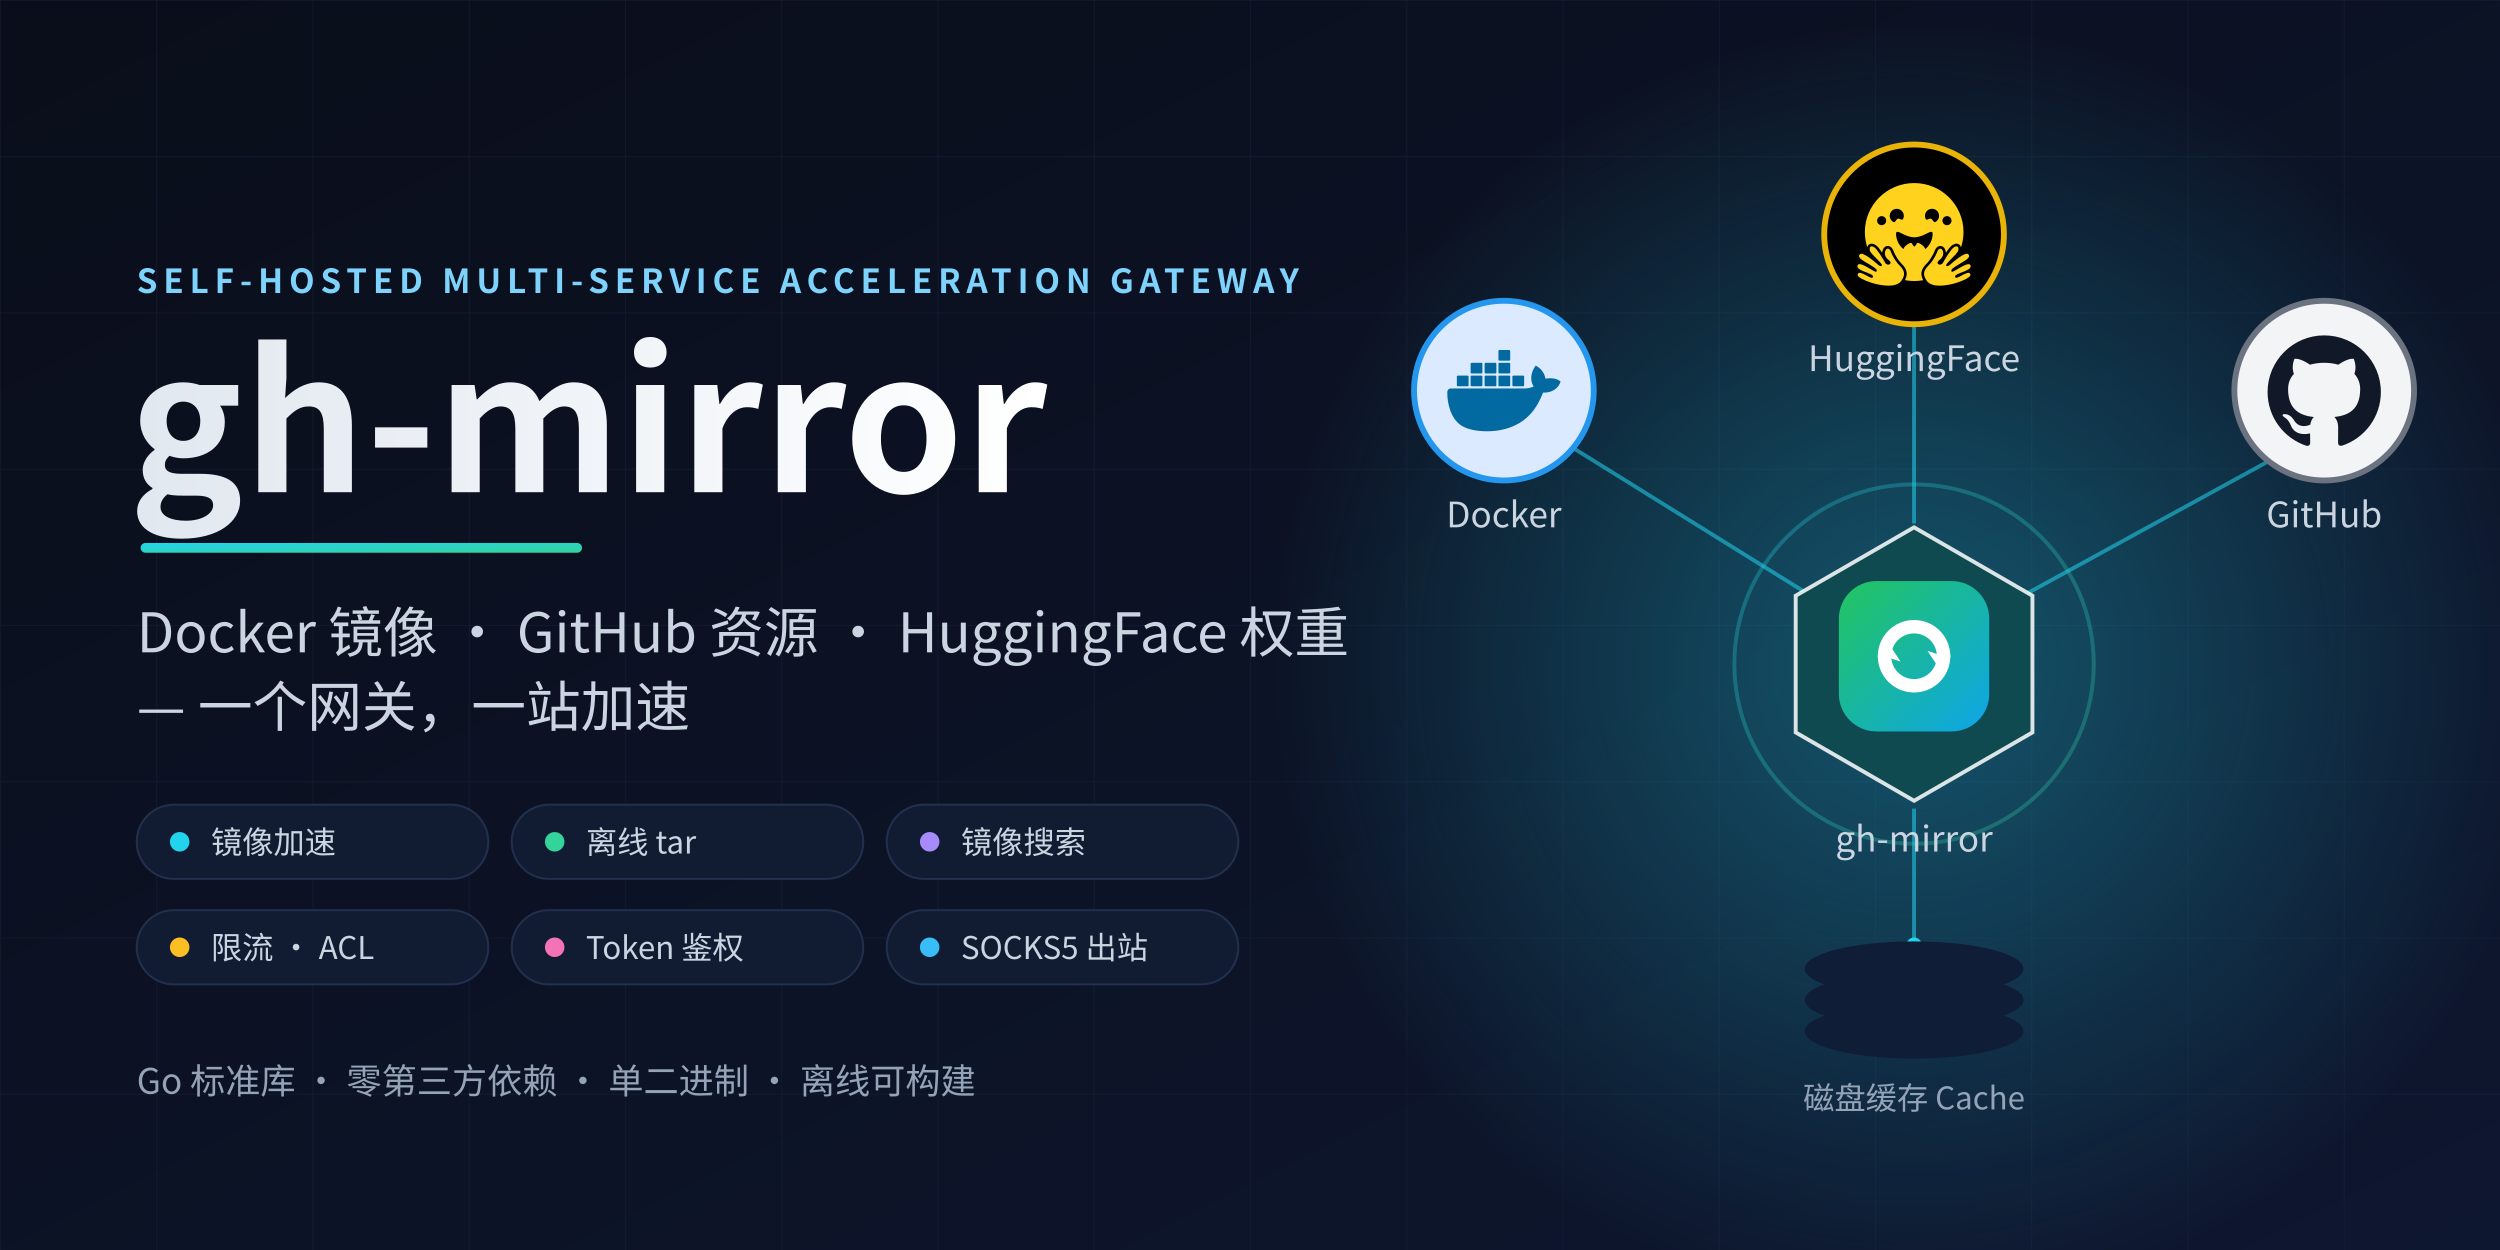
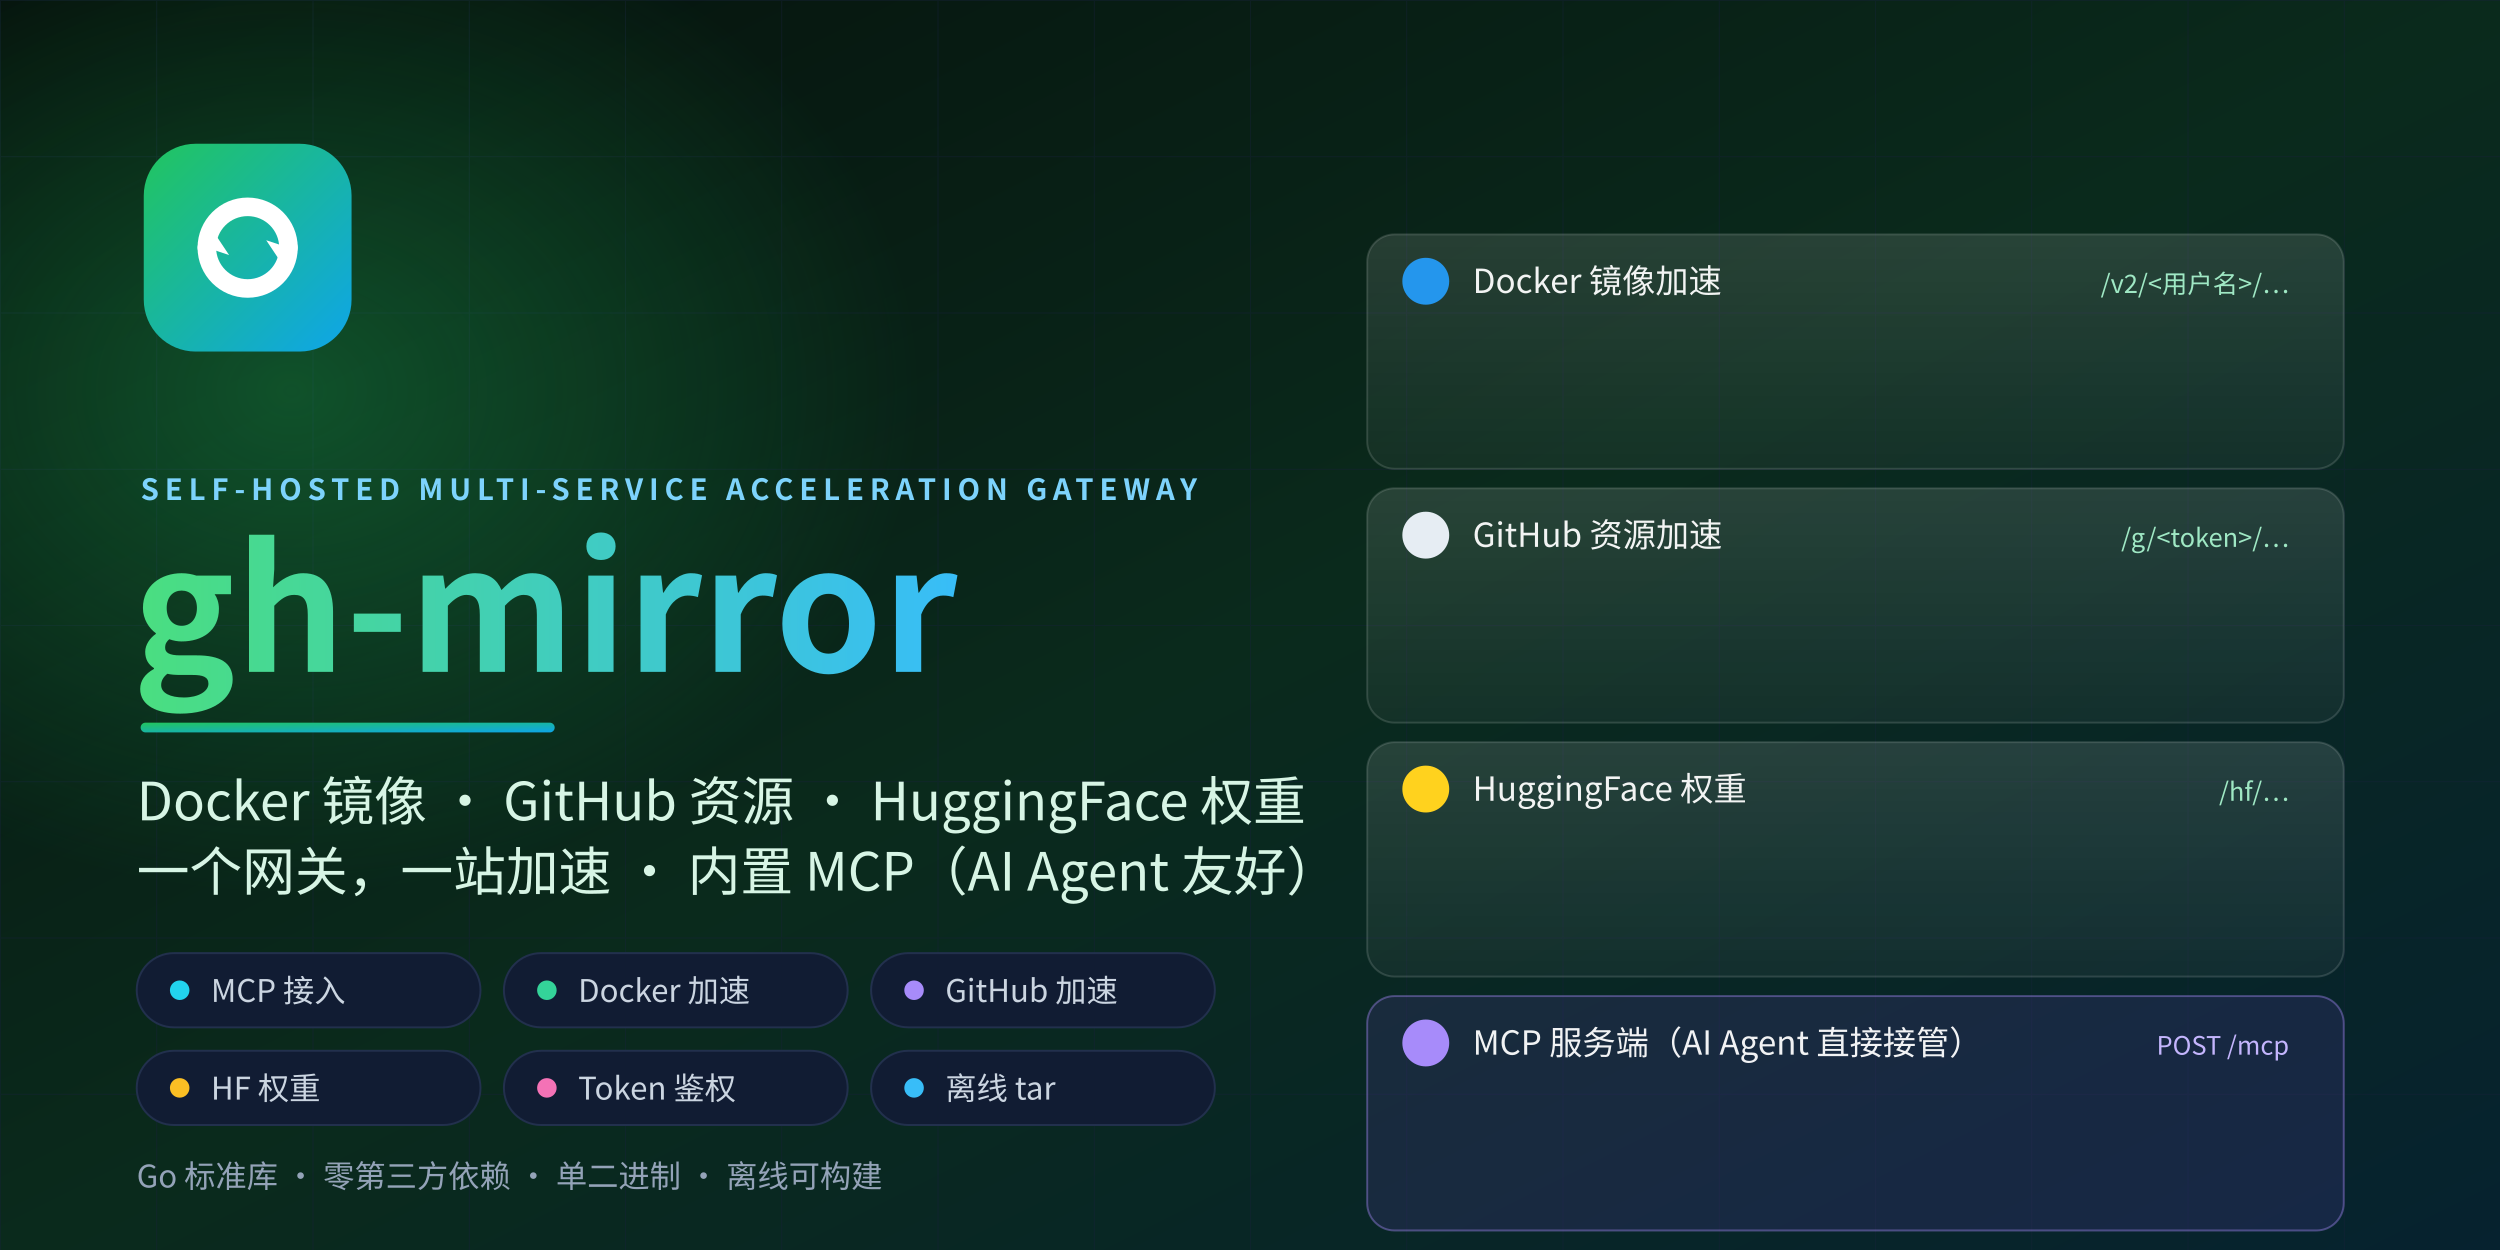
<svg xmlns="http://www.w3.org/2000/svg" width="1280" height="640" viewBox="0 0 1280 640" font-family="'Segoe UI','Microsoft YaHei','PingFang SC','Noto Sans CJK SC',sans-serif">
  <defs>
    <linearGradient id="bg" x1="0" y1="0" x2="1" y2="1">
-       <stop offset="0" stop-color="#0a0e1a" />
-       <stop offset="1" stop-color="#0e1730" />
+       <stop offset="0" stop-color="#05100b" />
+       <stop offset="0.5" stop-color="#0a2a1c" />
+       <stop offset="1" stop-color="#06222f" />
    </linearGradient>
    <radialGradient id="glow" cx="0.5" cy="0.5" r="0.5">
-       <stop offset="0" stop-color="#22d3ee" stop-opacity="0.35" />
-       <stop offset="1" stop-color="#22d3ee" stop-opacity="0" />
+       <stop offset="0" stop-color="#22c55e" stop-opacity="0.32" />
+       <stop offset="1" stop-color="#22c55e" stop-opacity="0" />
    </radialGradient>
-     <linearGradient id="gw" x1="0" y1="0" x2="1" y2="1">
-       <stop offset="0" stop-color="#22d3ee" />
-       <stop offset="1" stop-color="#34d399" />
+     <linearGradient id="logoGrad" x1="0" y1="0" x2="1" y2="1">
+       <stop offset="0" stop-color="#22c55e" />
+       <stop offset="1" stop-color="#0ea5e9" />
    </linearGradient>
    <linearGradient id="title" x1="0" y1="0" x2="1" y2="0">
-       <stop offset="0" stop-color="#e2e8f0" />
-       <stop offset="1" stop-color="#ffffff" />
+       <stop offset="0" stop-color="#4ade80" />
+       <stop offset="1" stop-color="#38bdf8" />
+     </linearGradient>
+     <linearGradient id="card" x1="0" y1="0" x2="0" y2="1">
+       <stop offset="0" stop-color="#ffffff" stop-opacity="0.12" />
+       <stop offset="1" stop-color="#ffffff" stop-opacity="0.04" />
    </linearGradient>
    <pattern id="grid" width="80" height="80" patternUnits="userSpaceOnUse">
      <path d="M 80 0 L 0 0 0 80" fill="none" stroke="#16213a" stroke-width="1" />
    </pattern>
  </defs>
  <rect width="1280" height="640" fill="url(#bg)" />
-   <rect width="1280" height="640" fill="url(#grid)" opacity="0.5" />
-   <circle cx="980" cy="340" r="330" fill="url(#glow)" />
-   <text x="70" y="150" font-size="17" letter-spacing="3" fill="#7dd3fc" font-weight="600">SELF-HOSTED MULTI-SERVICE ACCELERATION GATEWAY</text>
-   <text x="66" y="252" font-size="98" font-weight="800" fill="url(#title)">gh-mirror</text>
-   <rect x="72" y="278" width="226" height="5" rx="2.5" fill="url(#gw)" />
-   <text x="70" y="334" font-size="28" fill="#cbd5e1">Docker 镜像 · GitHub 资源 · HuggingFace 权重</text>
-   <text x="70" y="372" font-size="28" fill="#cbd5e1">— 一个网关，一站加速</text>
-   <g font-size="16" fill="#cbd5e1">
-     <rect x="70" y="412" width="180" height="38" rx="19" fill="#111c33" stroke="#22304d" />
-     <circle cx="92" cy="431" r="5" fill="#22d3ee" />
-     <text x="108" y="437">镜像加速</text>
-     <rect x="262" y="412" width="180" height="38" rx="19" fill="#111c33" stroke="#22304d" />
-     <circle cx="284" cy="431" r="5" fill="#34d399" />
-     <text x="300" y="437">离线 tar</text>
-     <rect x="454" y="412" width="180" height="38" rx="19" fill="#111c33" stroke="#22304d" />
-     <circle cx="476" cy="431" r="5" fill="#a78bfa" />
-     <text x="492" y="437">镜像搜索</text>
-     <rect x="70" y="466" width="180" height="38" rx="19" fill="#111c33" stroke="#22304d" />
-     <circle cx="92" cy="485" r="5" fill="#fbbf24" />
-     <text x="108" y="491">限流 · ACL</text>
-     <rect x="262" y="466" width="180" height="38" rx="19" fill="#111c33" stroke="#22304d" />
-     <circle cx="284" cy="485" r="5" fill="#f472b6" />
-     <text x="300" y="491">Token 鉴权</text>
-     <rect x="454" y="466" width="180" height="38" rx="19" fill="#111c33" stroke="#22304d" />
-     <circle cx="476" cy="485" r="5" fill="#38bdf8" />
-     <text x="492" y="491">SOCKS5 出站</text>
-   </g>
-   <text x="70" y="560" font-size="18" fill="#94a3b8">Go 标准库 · 零第三方依赖 · 单二进制 · 离线可构建</text>
-   <g stroke="#22d3ee" stroke-opacity="0.55" stroke-width="2" fill="none">
-     <path d="M 800 226 L 948 318" />
-     <path d="M 1180 226 L 1012 318" />
-     <path d="M 980 154 L 980 268" />
-     <path d="M 980 414 L 980 484" />
-   </g>
-   <g fill="#22d3ee">
-     <circle cx="800" cy="226" r="4" />
-     <circle cx="1180" cy="226" r="4" />
-     <circle cx="980" cy="154" r="4" />
-     <circle cx="980" cy="484" r="4" />
-   </g>
-   <circle cx="770" cy="200" r="46" fill="#dbeafe" stroke="#2496ED" stroke-width="3" />
-   <g transform="translate(741,171) scale(2.416667)">
-     <path d="M13.983 11.078h2.119a.186.186 0 00.186-.185V9.006a.186.186 0 00-.186-.186h-2.119a.185.185 0 00-.185.185v1.888c0 .102.083.185.185.185m-2.954-5.43h2.118a.186.186 0 00.186-.186V3.574a.186.186 0 00-.186-.185h-2.118a.185.185 0 00-.185.185v1.888c0 .102.082.185.185.185m0 2.716h2.118a.187.187 0 00.186-.186V6.29a.186.186 0 00-.186-.185h-2.118a.185.185 0 00-.185.185v1.887c0 .102.082.185.185.186m-2.93 0h2.12a.186.186 0 00.184-.186V6.29a.185.185 0 00-.185-.185H8.1a.185.185 0 00-.185.185v1.887c0 .102.083.185.185.186m-2.964 0h2.119a.186.186 0 00.185-.186V6.29a.185.185 0 00-.185-.185H5.136a.186.186 0 00-.186.185v1.887c0 .102.084.185.186.186m5.893 2.715h2.118a.186.186 0 00.186-.185V9.006a.186.186 0 00-.186-.186h-2.118a.185.185 0 00-.185.185v1.888c0 .102.082.185.185.185m-2.93 0h2.12a.185.185 0 00.184-.185V9.006a.185.185 0 00-.184-.186h-2.12a.185.185 0 00-.184.185v1.888c0 .102.083.185.185.185m-2.964 0h2.119a.185.185 0 00.185-.185V9.006a.185.185 0 00-.184-.186h-2.12a.186.186 0 00-.186.186v1.887c0 .102.084.185.186.185m-2.92 0h2.12a.185.185 0 00.184-.185V9.006a.185.185 0 00-.184-.186h-2.12a.185.185 0 00-.184.185v1.888c0 .102.082.185.185.185M23.763 9.89c-.065-.051-.672-.51-1.954-.51-.338.001-.676.03-1.01.087-.248-1.7-1.653-2.53-1.716-2.566l-.344-.199-.226.327c-.284.438-.49.922-.612 1.43-.23.97-.09 1.882.403 2.661-.595.332-1.55.413-1.744.42H.751a.751.751 0 00-.75.748 11.376 11.376 0 00.692 4.062c.545 1.428 1.355 2.48 2.41 3.124 1.18.723 3.1 1.137 5.275 1.137.983.003 1.963-.086 2.93-.266a12.248 12.248 0 003.823-1.389c.98-.567 1.86-1.288 2.61-2.136 1.252-1.418 1.998-2.997 2.553-4.4h.221c1.372 0 2.215-.549 2.68-1.009.309-.293.55-.65.707-1.046l.098-.288Z" fill="#0369a1" />
-   </g>
-   <text x="770" y="270" text-anchor="middle" font-size="18" fill="#cbd5e1">Docker</text>
-   <circle cx="980" cy="120" r="46" fill="#000000" stroke="#eab308" stroke-width="3" />
-   <g transform="translate(951,91) scale(2.416667)">
-     <path d="M12.025 1.13c-5.77 0-10.449 4.647-10.449 10.378 0 1.112.178 2.181.503 3.185.064-.222.203-.444.416-.577a.96.96 0 0 1 .524-.15c.293 0 .584.124.84.284.278.173.48.408.71.694.226.282.458.611.684.951v-.014c.017-.324.106-.622.264-.874s.403-.487.762-.543c.3-.047.596.06.787.203s.31.313.4.467c.15.257.212.468.233.542.01.026.653 1.552 1.657 2.54.616.605 1.01 1.223 1.082 1.912.055.537-.096 1.059-.38 1.572.637.121 1.294.187 1.967.187.657 0 1.298-.063 1.921-.178-.287-.517-.44-1.041-.384-1.581.07-.69.465-1.307 1.081-1.913 1.004-.987 1.647-2.513 1.657-2.539.021-.074.083-.285.233-.542.09-.154.208-.323.4-.467a1.08 1.08 0 0 1 .787-.203c.359.056.604.29.762.543s.247.55.265.874v.015c.225-.34.457-.67.683-.952.23-.286.432-.52.71-.694.257-.16.547-.284.84-.285a.97.97 0 0 1 .524.151c.228.143.373.388.43.625l.006.04a10.3 10.3 0 0 0 .534-3.273c0-5.731-4.678-10.378-10.449-10.378M8.327 6.583a1.5 1.5 0 0 1 .713.174 1.487 1.487 0 0 1 .617 2.013c-.183.343-.762-.214-1.102-.094-.38.134-.532.914-.917.71a1.487 1.487 0 0 1 .69-2.803m7.486 0a1.487 1.487 0 0 1 .689 2.803c-.385.204-.536-.576-.916-.71-.34-.12-.92.437-1.103.094a1.487 1.487 0 0 1 .617-2.013 1.5 1.5 0 0 1 .713-.174m-10.68 1.55a.96.96 0 1 1 0 1.921.96.96 0 0 1 0-1.92m13.838 0a.96.96 0 1 1 0 1.92.96.96 0 0 1 0-1.92M8.489 11.458c.588.01 1.965 1.157 3.572 1.164 1.607-.007 2.984-1.155 3.572-1.164.196-.003.305.12.305.454 0 .886-.424 2.328-1.563 3.202-.22-.756-1.396-1.366-1.63-1.32q-.011.001-.02.006l-.044.026-.01.008-.03.024q-.018.017-.035.036l-.032.04a1 1 0 0 0-.058.09l-.014.025q-.049.088-.11.19a1 1 0 0 1-.083.116 1.2 1.2 0 0 1-.173.18q-.035.029-.075.058a1.3 1.3 0 0 1-.251-.243 1 1 0 0 1-.076-.107c-.124-.193-.177-.363-.337-.444-.034-.016-.104-.008-.2.022q-.094.03-.216.087-.06.028-.125.063l-.13.074q-.067.04-.136.086a3 3 0 0 0-.135.096 3 3 0 0 0-.26.219 2 2 0 0 0-.12.121 2 2 0 0 0-.106.128l-.002.002a2 2 0 0 0-.09.132l-.001.001a1.2 1.2 0 0 0-.105.212q-.013.036-.024.073c-1.139-.875-1.563-2.317-1.563-3.203 0-.334.109-.457.305-.454m.836 10.354c.824-1.19.766-2.082-.365-3.194-1.13-1.112-1.789-2.738-1.789-2.738s-.246-.945-.806-.858-.97 1.499.202 2.362c1.173.864-.233 1.45-.685.64-.45-.812-1.683-2.896-2.322-3.295s-1.089-.175-.938.647 2.822 2.813 2.562 3.244-1.176-.506-1.176-.506-2.866-2.567-3.49-1.898.473 1.23 2.037 2.16c1.564.932 1.686 1.178 1.464 1.53s-3.675-2.511-4-1.297c-.323 1.214 3.524 1.567 3.287 2.405-.238.839-2.71-1.587-3.216-.642-.506.946 3.49 2.056 3.522 2.064 1.29.33 4.568 1.028 5.713-.624m5.349 0c-.824-1.19-.766-2.082.365-3.194 1.13-1.112 1.789-2.738 1.789-2.738s.246-.945.806-.858.97 1.499-.202 2.362c-1.173.864.233 1.45.685.64.451-.812 1.683-2.896 2.322-3.295s1.089-.175.938.647-2.822 2.813-2.562 3.244 1.176-.506 1.176-.506 2.866-2.567 3.49-1.898-.473 1.23-2.037 2.16c-1.564.932-1.686 1.178-1.464 1.53s3.675-2.511 4-1.297c.323 1.214-3.524 1.567-3.287 2.405.238.839 2.71-1.587 3.216-.642.506.946-3.49 2.056-3.522 2.064-1.29.33-4.568 1.028-5.713-.624" fill="#FFD21E" />
-   </g>
-   <text x="980" y="190" text-anchor="middle" font-size="18" fill="#cbd5e1">HuggingFace</text>
-   <circle cx="1190" cy="200" r="46" fill="#f3f4f6" stroke="#6b7280" stroke-width="3" />
-   <g transform="translate(1161,171) scale(2.416667)">
-     <path d="M12 .297c-6.63 0-12 5.373-12 12 0 5.303 3.438 9.8 8.205 11.385.6.113.82-.258.82-.577 0-.285-.01-1.04-.015-2.04-3.338.724-4.042-1.61-4.042-1.61C4.422 18.07 3.633 17.7 3.633 17.7c-1.087-.744.084-.729.084-.729 1.205.084 1.838 1.236 1.838 1.236 1.07 1.835 2.809 1.305 3.495.998.108-.776.417-1.305.76-1.605-2.665-.3-5.466-1.332-5.466-5.93 0-1.31.465-2.38 1.235-3.22-.135-.303-.54-1.523.105-3.176 0 0 1.005-.322 3.3 1.23.96-.267 1.98-.399 3-.405 1.02.006 2.04.138 3 .405 2.28-1.552 3.285-1.23 3.285-1.23.645 1.653.24 2.873.12 3.176.765.84 1.23 1.91 1.23 3.22 0 4.61-2.805 5.625-5.475 5.92.42.36.81 1.096.81 2.22 0 1.606-.015 2.896-.015 3.286 0 .315.21.69.825.57C20.565 22.092 24 17.592 24 12.297c0-6.627-5.373-12-12-12" fill="#111827" />
-   </g>
-   <text x="1190" y="270" text-anchor="middle" font-size="18" fill="#cbd5e1">GitHub</text>
-   <circle cx="980" cy="340" r="92" fill="none" stroke="url(#gw)" stroke-opacity="0.3" stroke-width="2" />
-   <polygon points="980,270 1040.6,305 1040.6,375 980,410 919.4,375 919.4,305" fill="#0e4a50" stroke="#ffffff" stroke-opacity="0.85" stroke-width="2" />
-   <g transform="translate(936,292) scale(1.375)">
-     <defs>
-       <linearGradient id="gm" x1="0%" y1="0%" x2="100%" y2="100%">
-         <stop offset="0%" stop-color="#22c55e" />
-         <stop offset="100%" stop-color="#0ea5e9" />
-       </linearGradient>
-     </defs>
-     <rect x="4" y="4" width="56" height="56" rx="14" fill="url(#gm)" />
+   <rect width="1280" height="640" fill="url(#grid)" opacity="0.4" />
+   <ellipse cx="150" cy="200" rx="320" ry="260" fill="url(#glow)" />
+   <g transform="translate(66,66) scale(1.9)">
+     <rect x="4" y="4" width="56" height="56" rx="14" fill="url(#logoGrad)" />
    <g fill="none" stroke="#ffffff" stroke-width="5" stroke-linecap="round">
      <path d="M21 32 A11 11 0 0 1 43 32" />
      <path d="M43 32 A11 11 0 0 1 21 32" />
    </g>
    <path d="M43 32 L37 30 L41 36 Z" fill="#ffffff" />
    <path d="M21 32 L27 34 L23 28 Z" fill="#ffffff" />
  </g>
-   <text x="980" y="436" text-anchor="middle" font-size="18" fill="#cbd5e1">gh-mirror</text>
-   <g stroke="url(#cache)" stroke-width="2">
-     <ellipse cx="980" cy="496" rx="56" ry="14" fill="#0f1d36" />
-     <ellipse cx="980" cy="512" rx="56" ry="14" fill="#0f1d36" />
-     <ellipse cx="980" cy="528" rx="56" ry="14" fill="#0f1d36" />
+   <text x="72" y="256" font-size="15" letter-spacing="3" fill="#7dd3fc" font-weight="600">SELF-HOSTED MULTI-SERVICE ACCELERATION GATEWAY</text>
+   <text x="68" y="344" font-size="88" font-weight="800" fill="url(#title)">gh-mirror</text>
+   <rect x="72" y="370" width="212" height="5" rx="2.5" fill="url(#logoGrad)" />
+   <text x="70" y="420" font-size="27" fill="#d7f5e5">Docker 镜像 · GitHub 资源 · HuggingFace 权重</text>
+   <text x="70" y="456" font-size="27" fill="#d7f5e5">一个网关，一站加速 · 内置 MCP（AI Agent 友好）</text>
+   <g font-size="16" fill="#cbd5e1">
+     <rect x="70" y="488" width="176" height="38" rx="19" fill="#111c33" stroke="#22304d" />
+     <circle cx="92" cy="507" r="5" fill="#22d3ee" />
+     <text x="108" y="513">MCP 接入</text>
+     <rect x="258" y="488" width="176" height="38" rx="19" fill="#111c33" stroke="#22304d" />
+     <circle cx="280" cy="507" r="5" fill="#34d399" />
+     <text x="296" y="513">Docker 加速</text>
+     <rect x="446" y="488" width="176" height="38" rx="19" fill="#111c33" stroke="#22304d" />
+     <circle cx="468" cy="507" r="5" fill="#a78bfa" />
+     <text x="484" y="513">GitHub 加速</text>
+     <rect x="70" y="538" width="176" height="38" rx="19" fill="#111c33" stroke="#22304d" />
+     <circle cx="92" cy="557" r="5" fill="#fbbf24" />
+     <text x="108" y="563">HF 权重</text>
+     <rect x="258" y="538" width="176" height="38" rx="19" fill="#111c33" stroke="#22304d" />
+     <circle cx="280" cy="557" r="5" fill="#f472b6" />
+     <text x="296" y="563">Token 鉴权</text>
+     <rect x="446" y="538" width="176" height="38" rx="19" fill="#111c33" stroke="#22304d" />
+     <circle cx="468" cy="557" r="5" fill="#38bdf8" />
+     <text x="484" y="563">离线 tar</text>
  </g>
-   <text x="980" y="568" text-anchor="middle" font-size="16" fill="#94a3b8">磁盘缓存 Cache</text>
+   <text x="70" y="608" font-size="16" fill="#94a3b8">Go 标准库 · 零第三方依赖 · 单二进制 · 离线可构建</text>
+   <g>
+     <rect x="700" y="120" width="500" height="120" rx="14" fill="url(#card)" stroke="#ffffff" stroke-opacity="0.14" />
+     <circle cx="730" cy="144" r="12" fill="#2496ED" />
+     <text x="754" y="150" font-size="17" fill="#ffffff" fill-opacity="0.94">Docker 镜像加速</text>
+     <text x="1172" y="150" font-size="13" fill="#9fe8c4" text-anchor="end">/v2/&lt;用户名&gt;/…</text>
+     <rect x="700" y="250" width="500" height="120" rx="14" fill="url(#card)" stroke="#ffffff" stroke-opacity="0.14" />
+     <circle cx="730" cy="274" r="12" fill="#e6edf3" />
+     <text x="754" y="280" font-size="17" fill="#ffffff" fill-opacity="0.94">GitHub 资源加速</text>
+     <text x="1172" y="280" font-size="13" fill="#9fe8c4" text-anchor="end">/g/&lt;token&gt;/…</text>
+     <rect x="700" y="380" width="500" height="120" rx="14" fill="url(#card)" stroke="#ffffff" stroke-opacity="0.14" />
+     <circle cx="730" cy="404" r="12" fill="#FFD21E" />
+     <text x="754" y="410" font-size="17" fill="#ffffff" fill-opacity="0.94">HuggingFace 权重</text>
+     <text x="1172" y="410" font-size="13" fill="#9fe8c4" text-anchor="end">/hf/…</text>
+     <rect x="700" y="510" width="500" height="120" rx="14" fill="#6f42c1" fill-opacity="0.16" stroke="#a78bfa" stroke-opacity="0.4" />
+     <circle cx="730" cy="534" r="12" fill="#a78bfa" />
+     <text x="754" y="540" font-size="17" fill="#ffffff" fill-opacity="0.94">MCP 服务端（AI Agent 直接接管）</text>
+     <text x="1172" y="540" font-size="13" fill="#c4b5fd" text-anchor="end">POST /mcp</text>
+   </g>
</svg>
